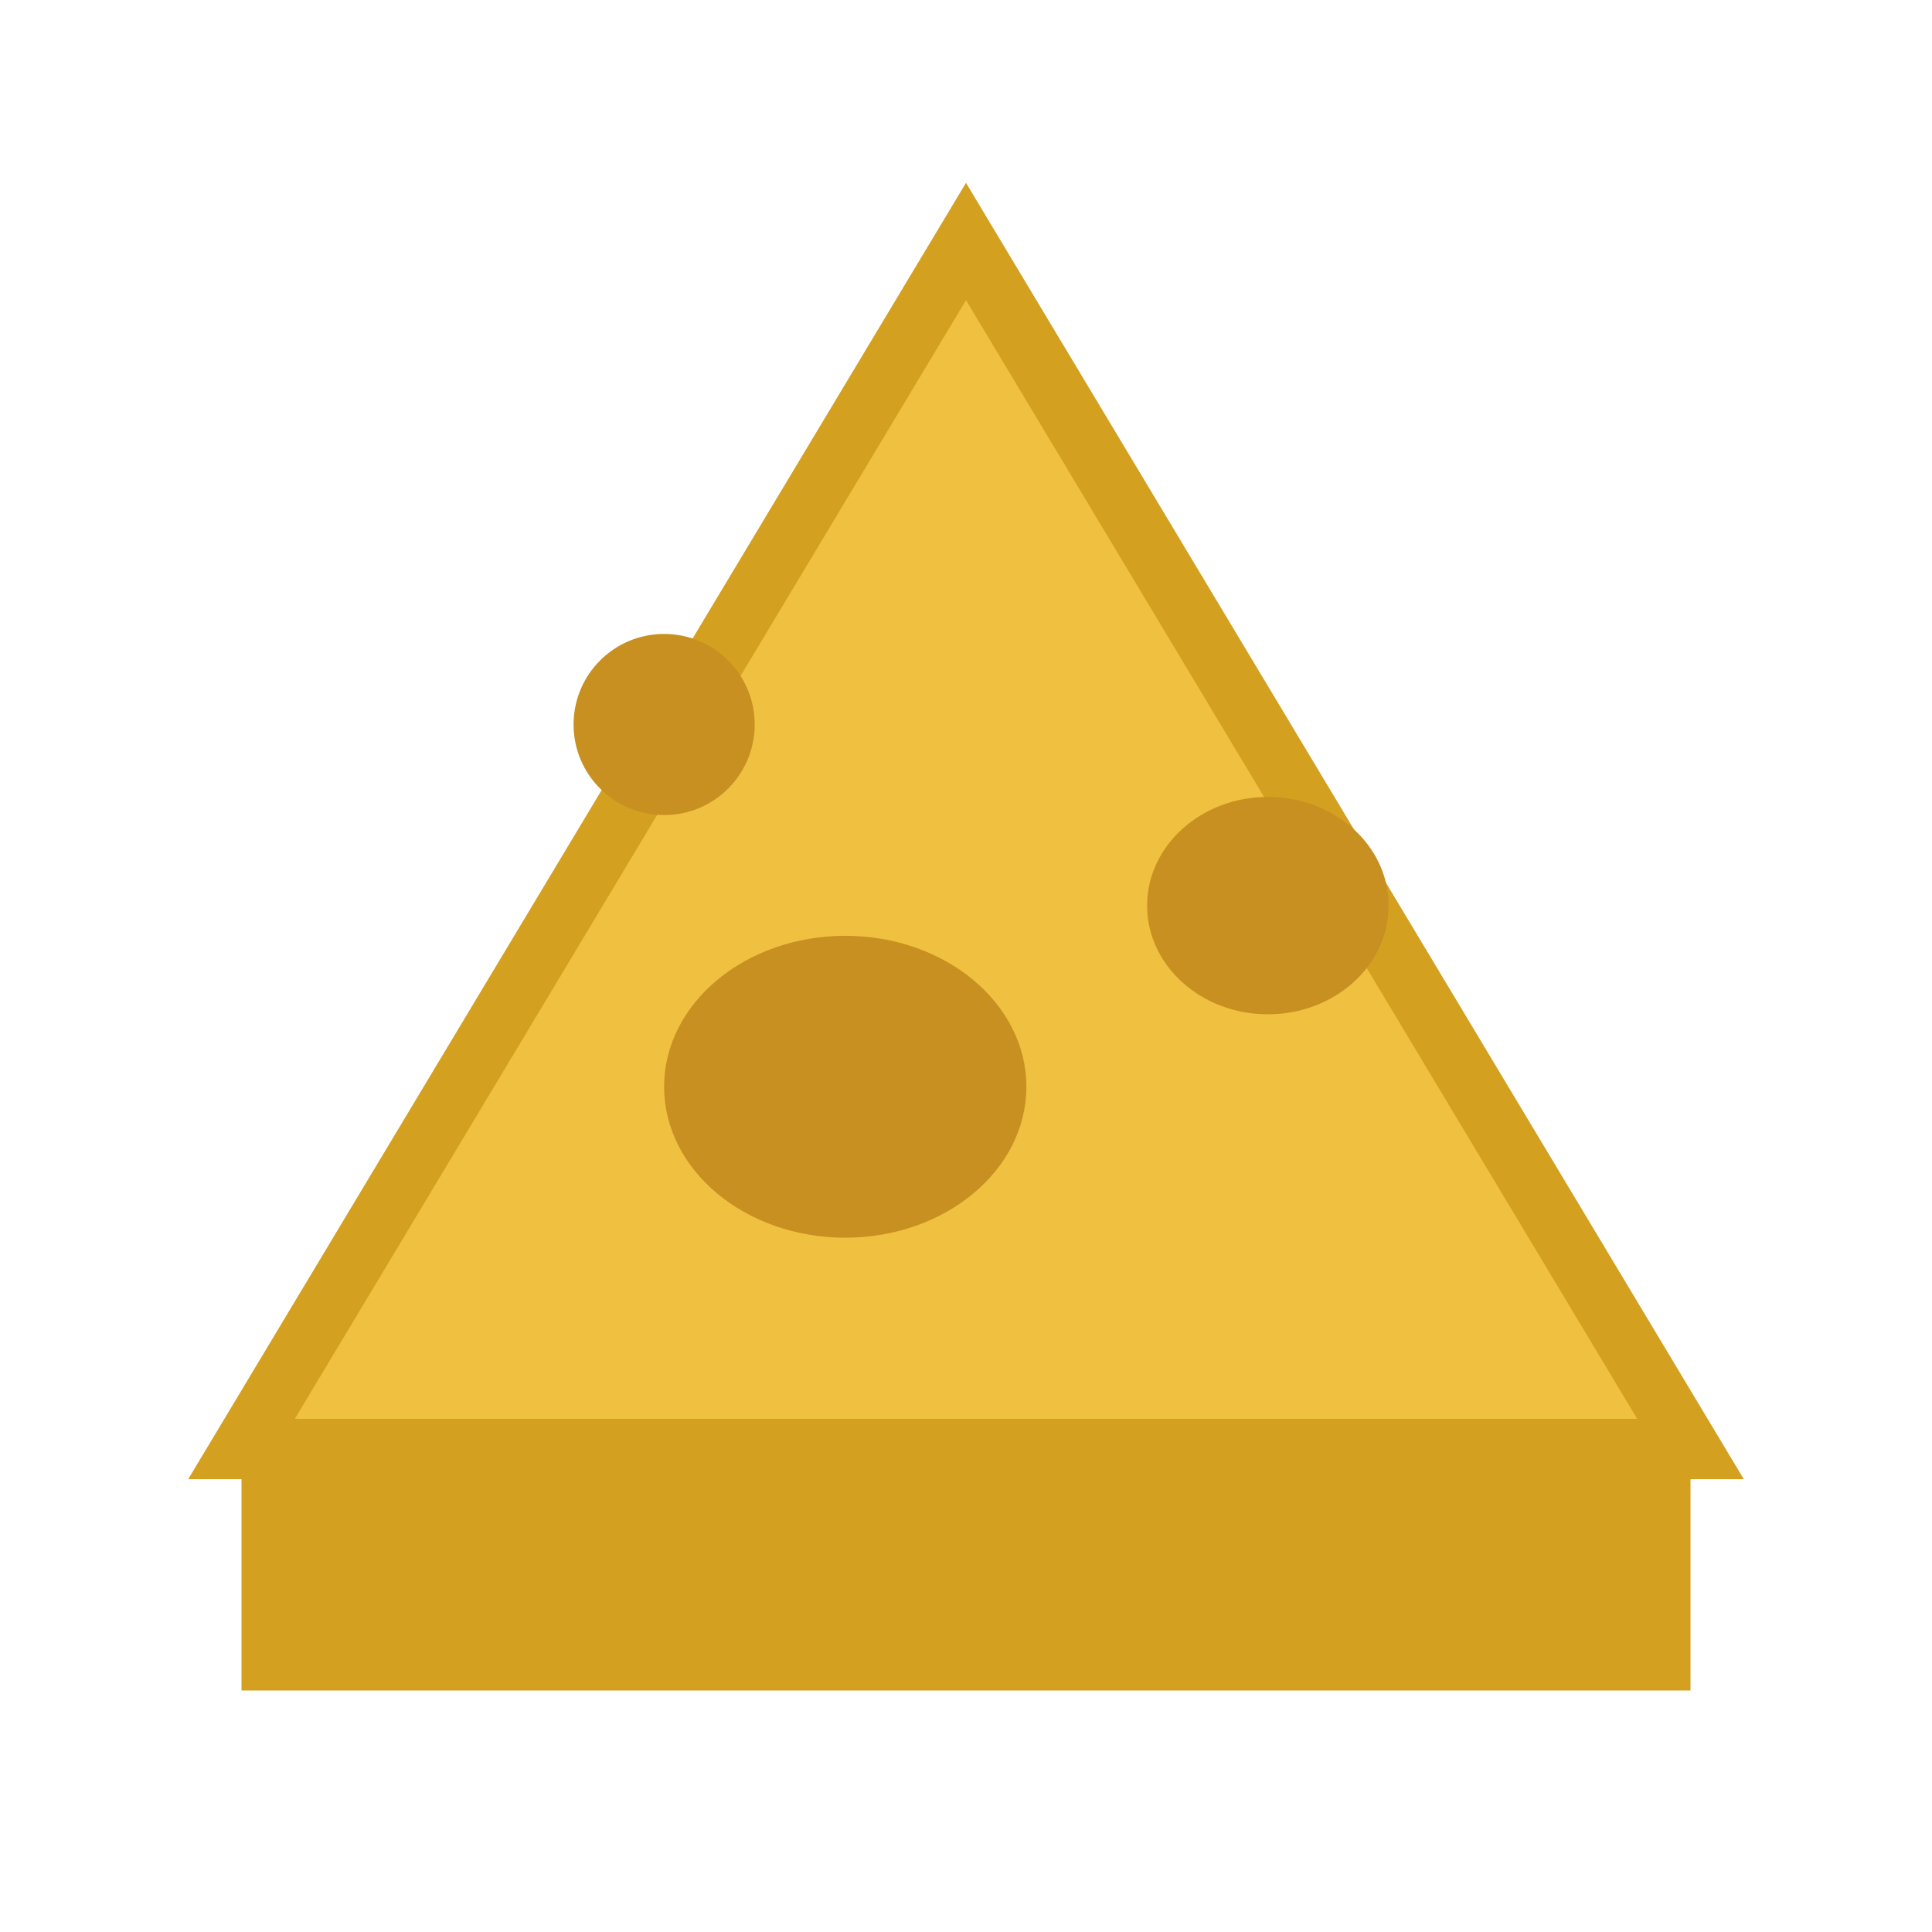
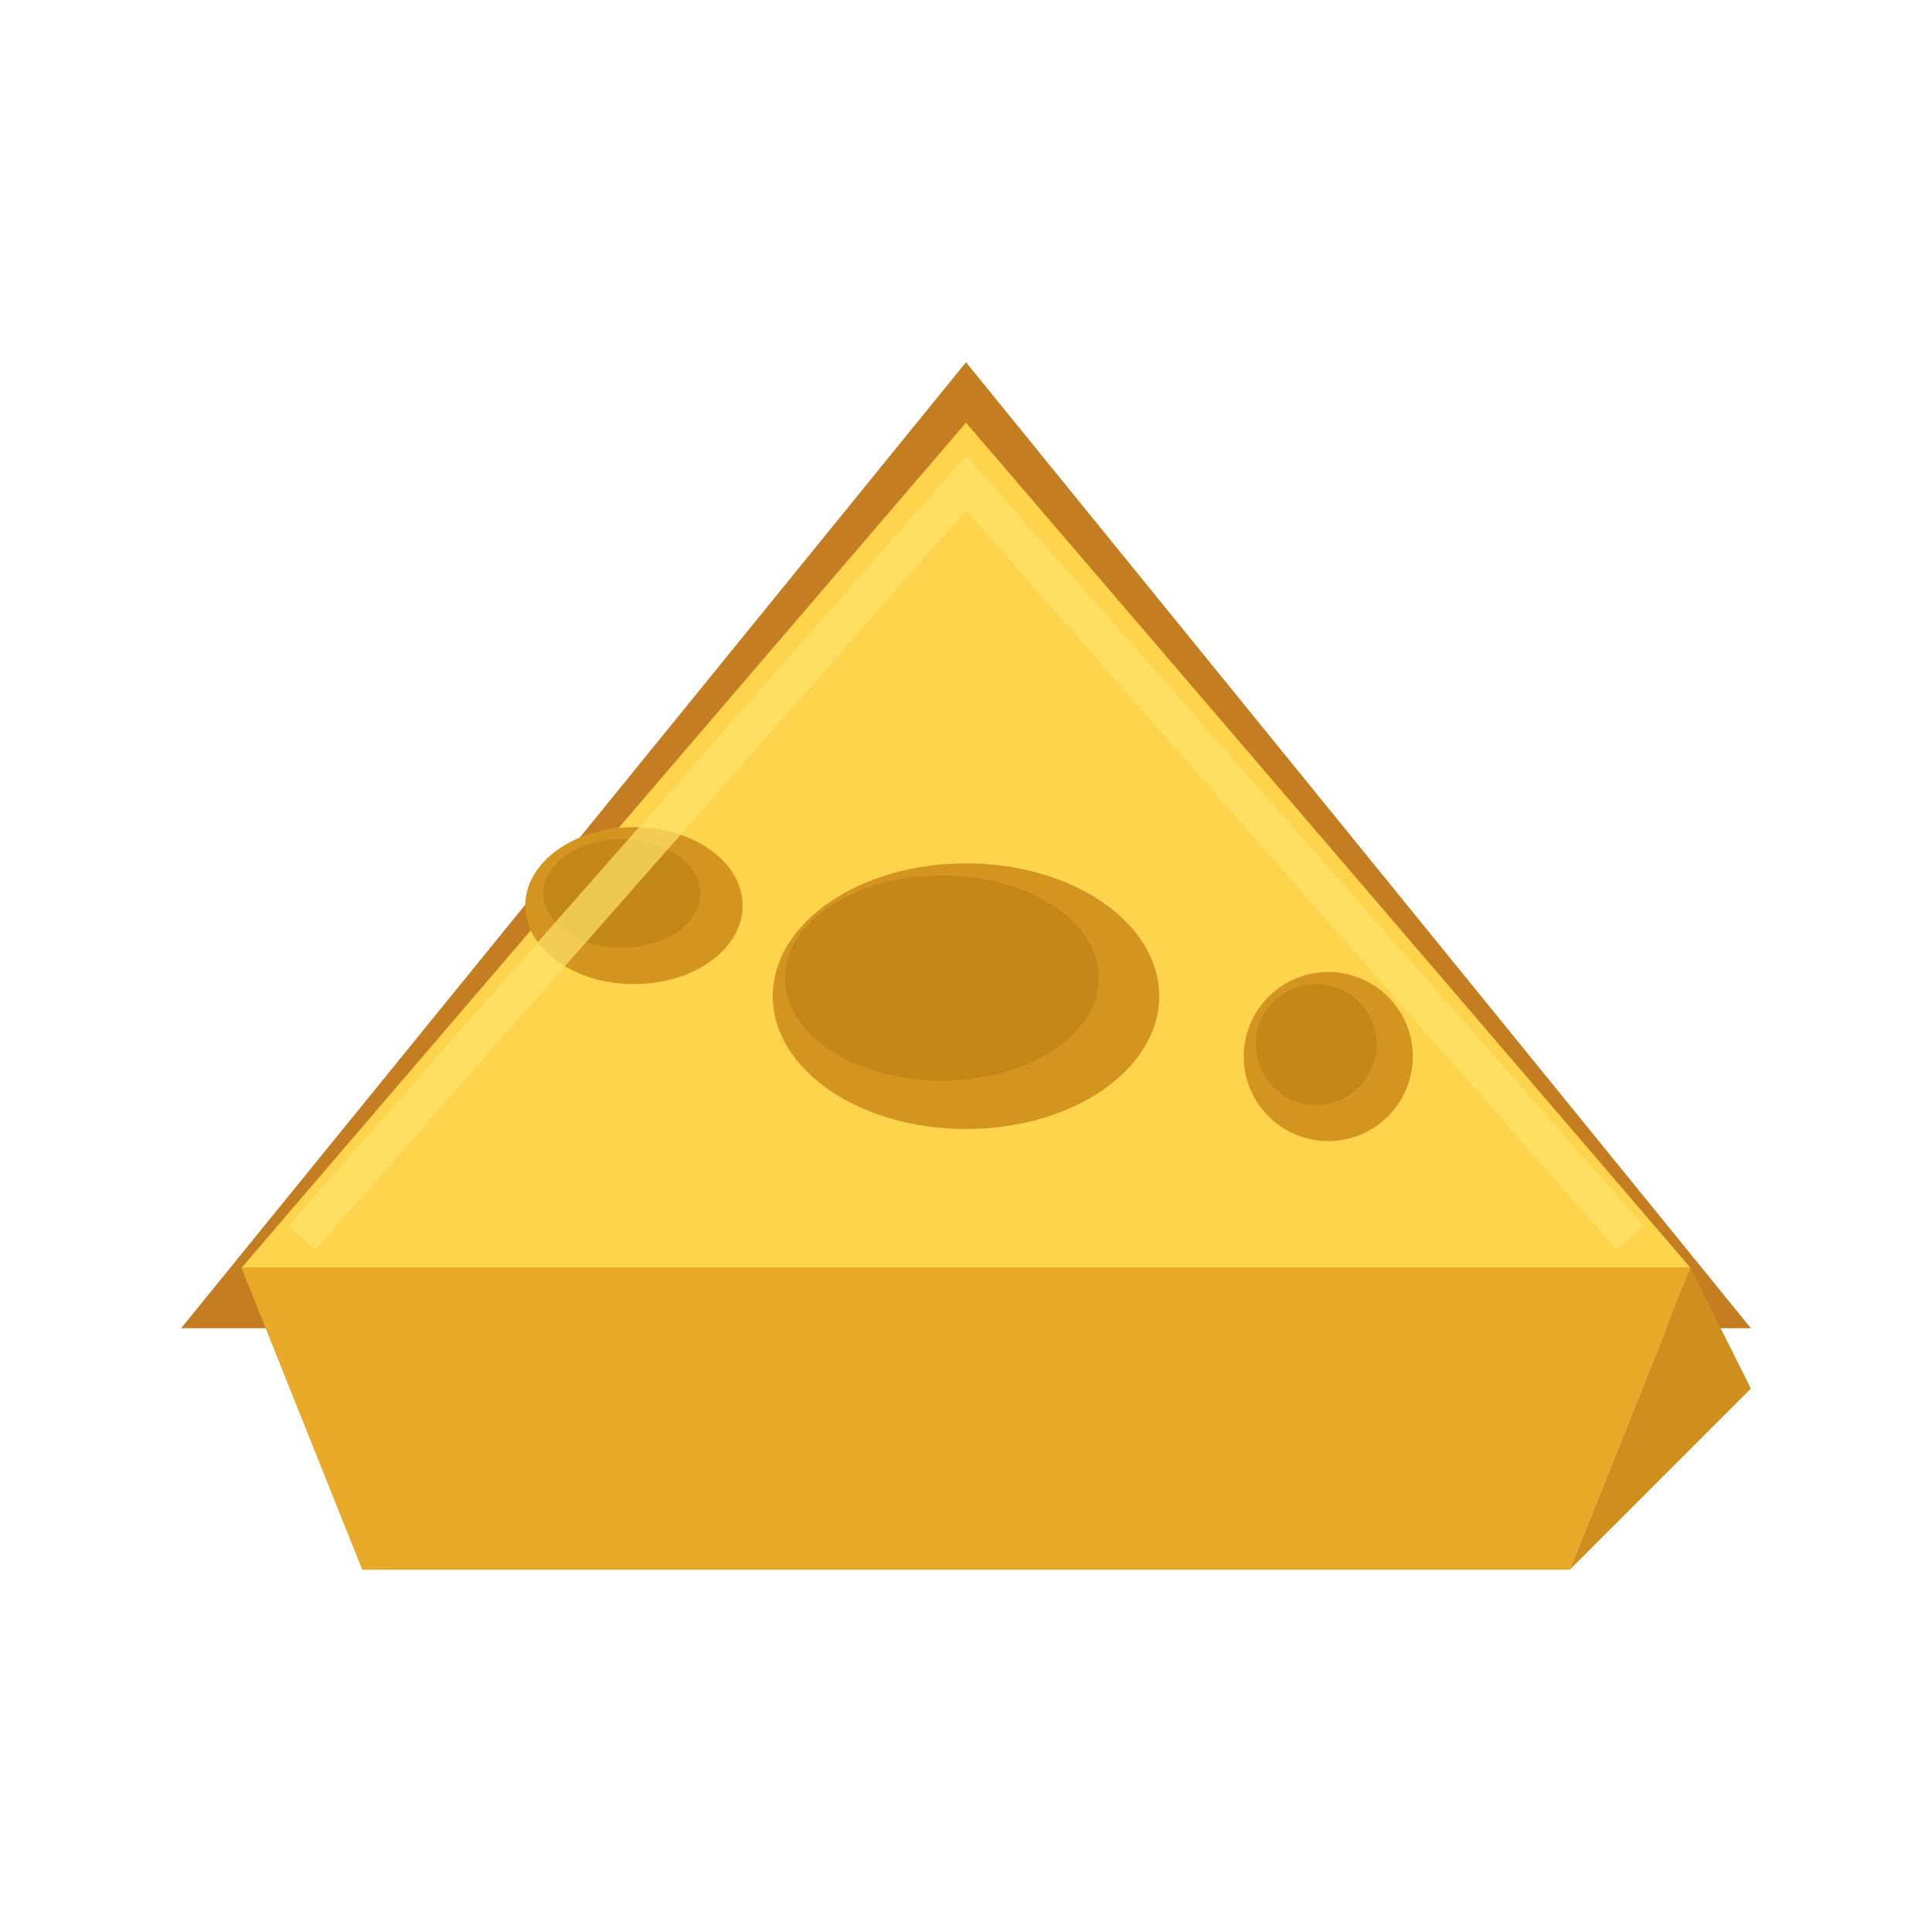
<svg xmlns="http://www.w3.org/2000/svg" viewBox="0 0 32 32">
-   <path d="M4 24 L16 4 L28 24 Z" fill="#f0c040" stroke="#d4a020" stroke-width="1" />
-   <path d="M4 24 L28 24 L28 28 L4 28 Z" fill="#d4a020" />
-   <ellipse cx="14" cy="18" rx="3" ry="2.5" fill="#c89020" />
-   <ellipse cx="21" cy="15" rx="2" ry="1.8" fill="#c89020" />
-   <circle cx="11" cy="12" r="1.5" fill="#c89020" />
+   <path d="M3 22 L16 6 L29 22 Z" fill="#c47d20" />
+   <path d="M4 21 L16 7 L28 21 Z" fill="#fdd44b" />
+   <path d="M4 21 L28 21 L26 26 L6 26 Z" fill="#e8a828" />
+   <path d="M28 21 L26 26 L29 23 Z" fill="#cf8f1e" />
+   <ellipse cx="16" cy="16.5" rx="3.2" ry="2.2" fill="#d49520" />
+   <ellipse cx="15.6" cy="16.2" rx="2.6" ry="1.7" fill="#c48818" />
+   <ellipse cx="10.5" cy="15" rx="1.8" ry="1.3" fill="#d49520" />
+   <ellipse cx="10.3" cy="14.8" rx="1.3" ry="0.9" fill="#c48818" />
+   <circle cx="22" cy="17.5" r="1.4" fill="#d49520" />
+   <circle cx="21.8" cy="17.3" r="1" fill="#c48818" />
+   <path d="M5 20.5 L16 8 L27 20.5" fill="none" stroke="#ffe46b" stroke-width="0.6" opacity="0.7" />
</svg>
